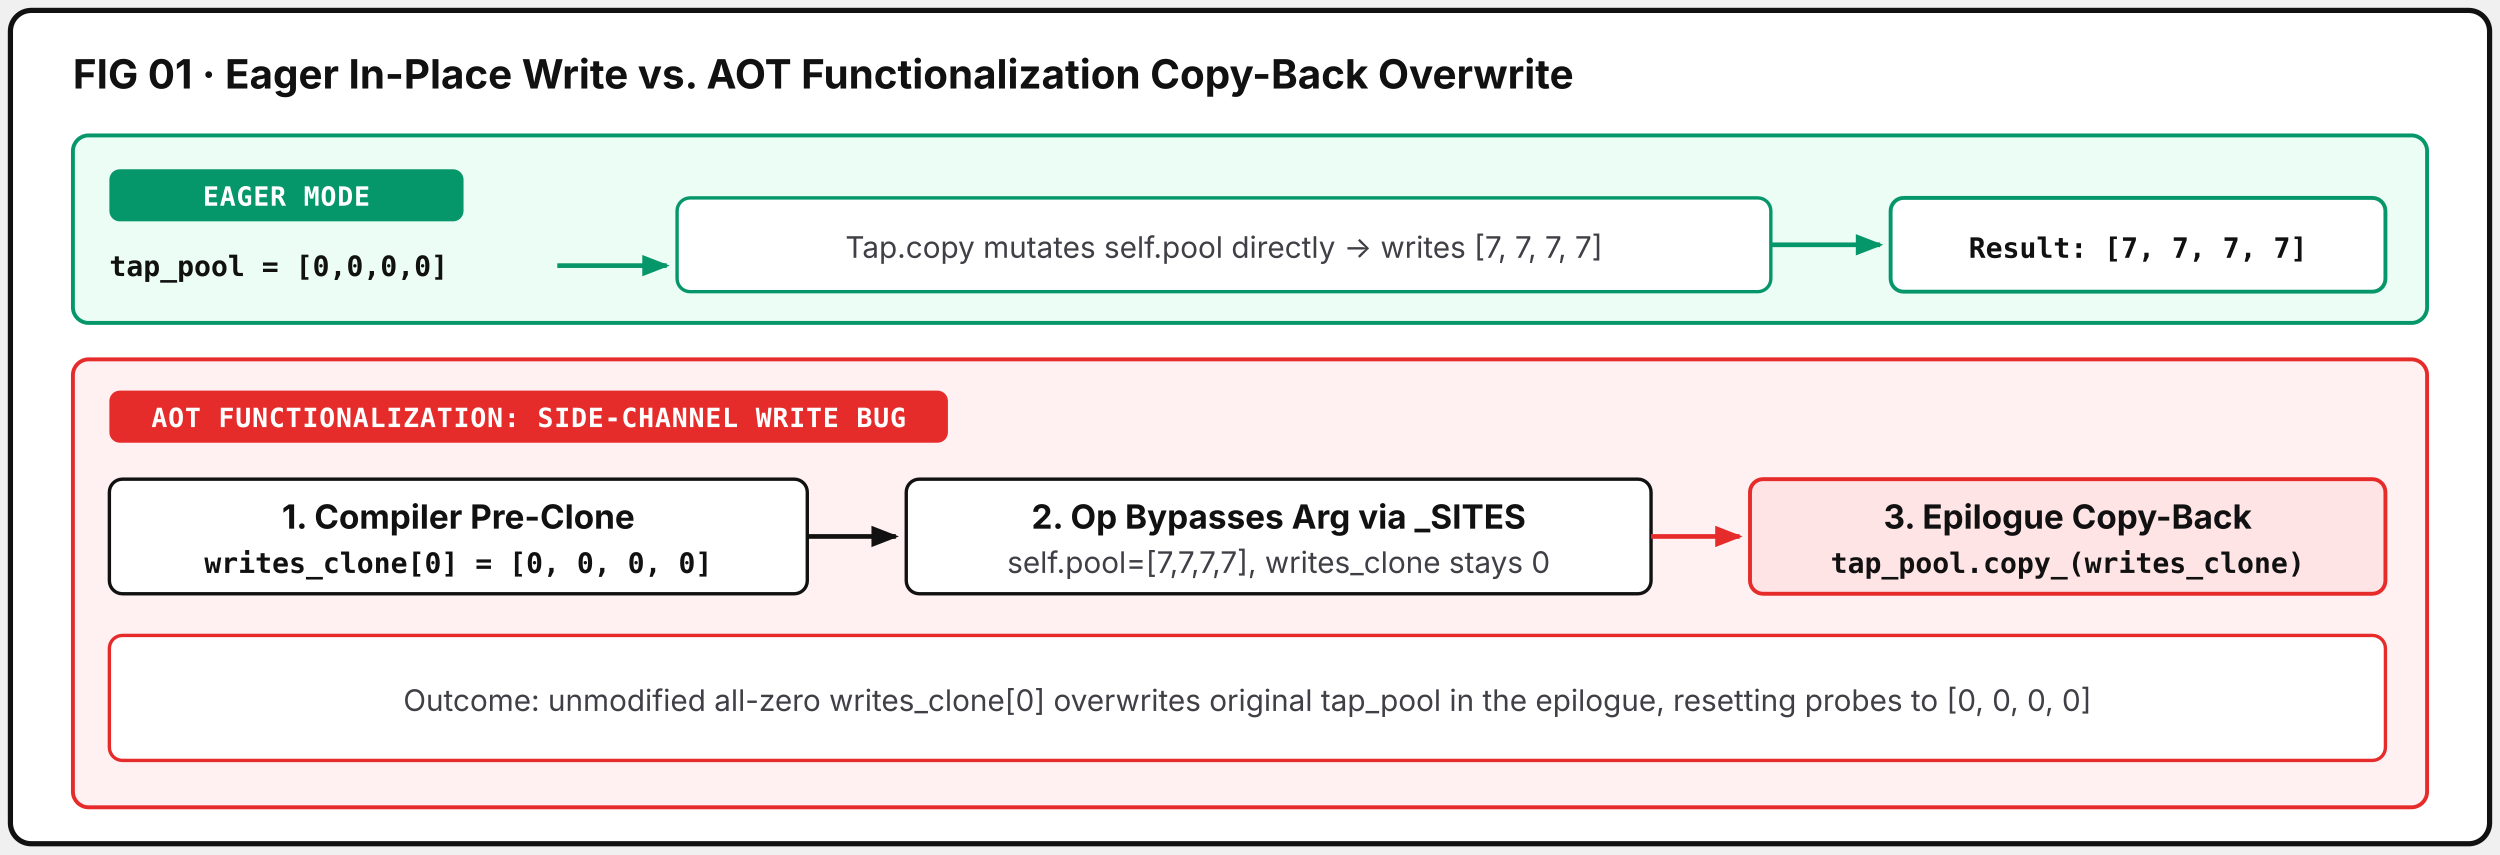
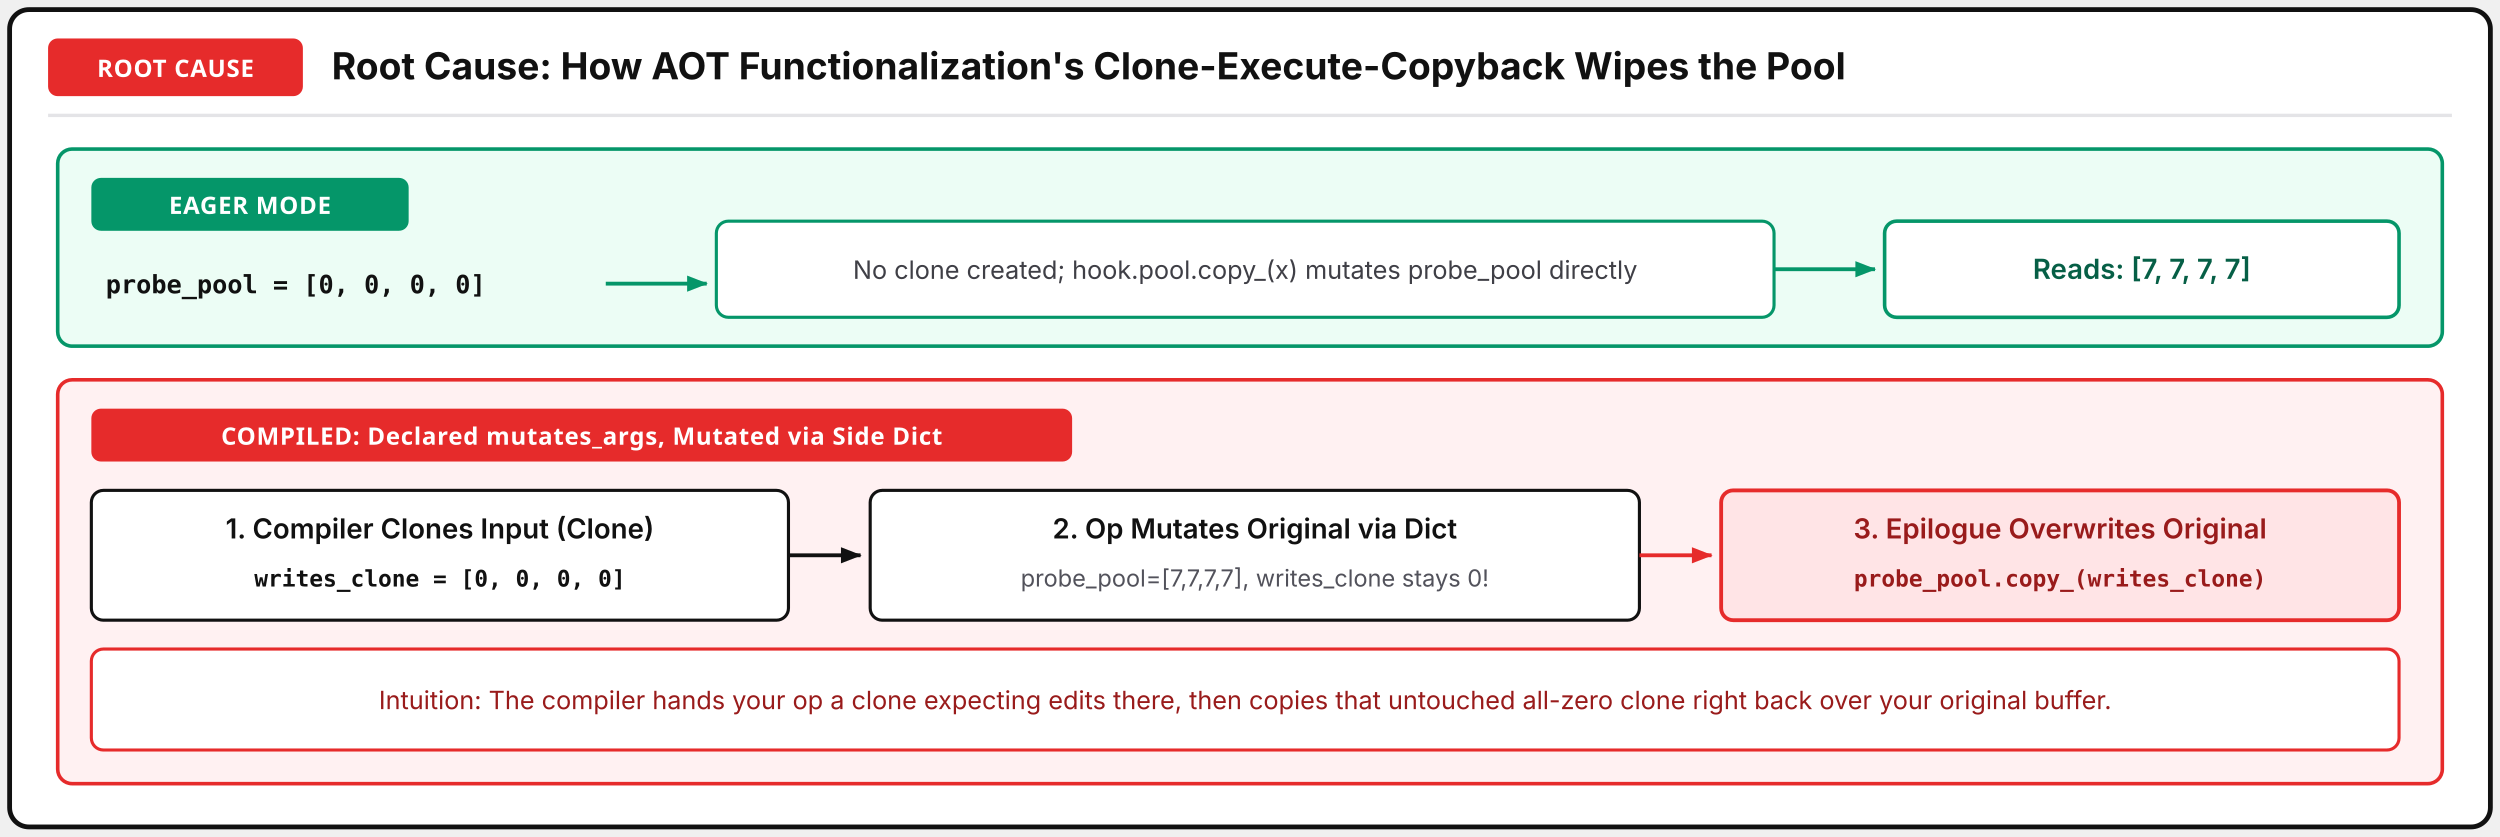
- <svg xmlns="http://www.w3.org/2000/svg" viewBox="0 0 960 328" width="100%" role="img" aria-label="FIG 01 · Eager In-Place Write vs. AOT Functionalization Copy-Back Overwrite">
-   <style>
-     .title { font: 700 15.5px "DM Sans", -apple-system, "PingFang SC", "Microsoft YaHei", sans-serif; fill: #111111; }
-     .hdr { font: 700 13px "DM Sans", -apple-system, "PingFang SC", "Microsoft YaHei", sans-serif; fill: #ffffff; }
-     .label { font: 700 12.8px "DM Sans", -apple-system, "PingFang SC", "Microsoft YaHei", sans-serif; fill: #111111; }
-     .sub { font: 400 11.4px "DM Sans", -apple-system, "PingFang SC", "Microsoft YaHei", sans-serif; fill: #3f3f46; }
-     .muted { font: 500 10.8px "DM Sans", -apple-system, "PingFang SC", "Microsoft YaHei", sans-serif; fill: #52525b; }
-     .mono { font: 600 10.8px "JetBrains Mono", "SF Mono", Menlo, Consolas, monospace; fill: #111111; }
-     .badge { font: 700 10.2px "JetBrains Mono", "PingFang SC", monospace; letter-spacing: 0.03em; }
-   </style>
+ <svg xmlns="http://www.w3.org/2000/svg" viewBox="0 0 1040 348" width="100%" role="img" aria-label="Root Cause: How AOT Functionalization's Clone-Execute-Copyback Wipes the Pool">
  <defs>
-     <marker id="arr-ink" viewBox="0 0 10 10" refX="8" refY="5" markerWidth="6.5" markerHeight="6.5" orient="auto">
+     <style>
+       .title { font: 700 15.5px "DM Sans", -apple-system, "PingFang SC", "Microsoft YaHei", sans-serif; }
+       .sec { font: 700 12px "DM Sans", -apple-system, "PingFang SC", "Microsoft YaHei", sans-serif; }
+       .label { font: 600 11.5px "DM Sans", -apple-system, "PingFang SC", "Microsoft YaHei", sans-serif; }
+       .label-sm { font: 600 10.5px "DM Sans", -apple-system, "PingFang SC", "Microsoft YaHei", sans-serif; }
+       .sub { font: 400 10.5px "DM Sans", -apple-system, "PingFang SC", "Microsoft YaHei", sans-serif; }
+       .sub-sm { font: 400 9.8px "DM Sans", -apple-system, "PingFang SC", "Microsoft YaHei", sans-serif; }
+       .mono { font: 600 10.5px "JetBrains Mono", "SF Mono", Menlo, Consolas, "PingFang SC", "Microsoft YaHei", monospace; }
+       .mono-sm { font: 600 9.5px "JetBrains Mono", "SF Mono", Menlo, Consolas, "PingFang SC", "Microsoft YaHei", monospace; }
+       .badge { font: 700 10px "JetBrains Mono", "SF Mono", "PingFang SC", "Microsoft YaHei", sans-serif; letter-spacing: 0.03em; }
+     </style>
+     <marker id="arr-ink" viewBox="0 0 10 10" refX="8.5" refY="5" markerWidth="6" markerHeight="6" orient="auto">
      <path d="M 0 1.5 L 9 5 L 0 8.5 z" fill="#111111" />
    </marker>
-     <marker id="arr-blue" viewBox="0 0 10 10" refX="8" refY="5" markerWidth="6.5" markerHeight="6.5" orient="auto">
+     <marker id="arr-red" viewBox="0 0 10 10" refX="8.5" refY="5" markerWidth="6" markerHeight="6" orient="auto">
+       <path d="M 0 1.5 L 9 5 L 0 8.5 z" fill="#e62b2b" />
+     </marker>
+     <marker id="arr-green" viewBox="0 0 10 10" refX="8.5" refY="5" markerWidth="6" markerHeight="6" orient="auto">
+       <path d="M 0 1.5 L 9 5 L 0 8.5 z" fill="#059669" />
+     </marker>
+     <marker id="arr-blue" viewBox="0 0 10 10" refX="8.5" refY="5" markerWidth="6" markerHeight="6" orient="auto">
      <path d="M 0 1.5 L 9 5 L 0 8.5 z" fill="#0047ab" />
    </marker>
-     <marker id="arr-red" viewBox="0 0 10 10" refX="8" refY="5" markerWidth="6.5" markerHeight="6.5" orient="auto">
-       <path d="M 0 1.5 L 9 5 L 0 8.5 z" fill="#e62b2b" />
-     </marker>
-     <marker id="arr-emerald" viewBox="0 0 10 10" refX="8" refY="5" markerWidth="6.5" markerHeight="6.5" orient="auto">
-       <path d="M 0 1.5 L 9 5 L 0 8.5 z" fill="#059669" />
+     <marker id="arr-amber" viewBox="0 0 10 10" refX="8.5" refY="5" markerWidth="6" markerHeight="6" orient="auto">
+       <path d="M 0 1.5 L 9 5 L 0 8.5 z" fill="#b45309" />
    </marker>
  </defs>
-   <rect x="4" y="4" width="952" height="320" rx="8" fill="#ffffff" stroke="#111111" stroke-width="2" />
-   <text x="28" y="34" class="title">FIG 01 · Eager In-Place Write vs. AOT Functionalization Copy-Back Overwrite</text>
-   <rect x="28" y="52" width="904" height="72" rx="6" fill="#ecfdf5" stroke="#059669" stroke-width="1.5" />
-   <rect x="42" y="65" width="136" height="20" rx="4" fill="#059669" />
-   <text x="110" y="79" text-anchor="middle" class="badge" fill="#ffffff">EAGER MODE</text>
-   <text x="42" y="106" class="mono">tap_pool = [0,0,0,0]</text>
-   <line x1="214" y1="102" x2="256" y2="102" stroke="#059669" stroke-width="1.8" marker-end="url(#arr-emerald)" />
-   <rect x="260" y="76" width="420" height="36" rx="5" fill="#ffffff" stroke="#059669" stroke-width="1.3" />
-   <text x="470" y="99" text-anchor="middle" class="sub">Tap.copy mutates self.pool directly -&gt; writes [7, 7, 7, 7]</text>
-   <line x1="680" y1="94" x2="722" y2="94" stroke="#059669" stroke-width="1.8" marker-end="url(#arr-emerald)" />
-   <rect x="726" y="76" width="190" height="36" rx="5" fill="#ffffff" stroke="#059669" stroke-width="1.5" />
-   <text x="821" y="99" text-anchor="middle" class="mono" fill="#059669">Result: [7, 7, 7, 7]</text>
-   <rect x="28" y="138" width="904" height="172" rx="6" fill="#fff1f2" stroke="#e62b2b" stroke-width="1.5" />
-   <rect x="42" y="150" width="322" height="20" rx="4" fill="#e62b2b" />
-   <text x="203" y="164" text-anchor="middle" class="badge" fill="#ffffff">AOT FUNCTIONALIZATION: SIDE-CHANNEL WRITE BUG</text>
-   <rect x="42" y="184" width="268" height="44" rx="5" fill="#ffffff" stroke="#111111" stroke-width="1.3" />
-   <text x="176" y="203" text-anchor="middle" class="label">1. Compiler Pre-Clone</text>
-   <text x="176" y="220" text-anchor="middle" class="mono">writes_clone[0] = [0, 0, 0, 0]</text>
-   <line x1="310" y1="206" x2="344" y2="206" stroke="#111111" stroke-width="1.8" marker-end="url(#arr-ink)" />
-   <rect x="348" y="184" width="286" height="44" rx="5" fill="#ffffff" stroke="#111111" stroke-width="1.3" />
-   <text x="491" y="203" text-anchor="middle" class="label">2. Op Bypasses Arg via _SITES</text>
-   <text x="491" y="220" text-anchor="middle" class="sub">self.pool=[7,7,7,7], writes_clone stays 0</text>
-   <line x1="634" y1="206" x2="668" y2="206" stroke="#e62b2b" stroke-width="1.8" marker-end="url(#arr-red)" />
-   <rect x="672" y="184" width="244" height="44" rx="5" fill="#ffe4e6" stroke="#e62b2b" stroke-width="1.5" />
-   <text x="794" y="203" text-anchor="middle" class="label" fill="#b91c1c">3. Epilogue Copy-Back</text>
-   <text x="794" y="220" text-anchor="middle" class="mono" fill="#b91c1c">tap_pool.copy_(writes_clone)</text>
-   <rect x="42" y="244" width="874" height="48" rx="5" fill="#ffffff" stroke="#e62b2b" stroke-width="1.3" />
-   <text x="479" y="273" text-anchor="middle" class="sub">Outcome: unmodified all-zero writes_clone[0] overwrites original tap_pool in the epilogue, resetting probes to [0, 0, 0, 0]</text>
+   <rect x="4" y="4" width="1032" height="340" rx="8" fill="#ffffff" stroke="#111111" stroke-width="2" />
+   <rect x="20" y="16" width="106" height="24" rx="4" fill="#e62b2b" />
+   <text x="73.0" y="32" text-anchor="middle" class="badge" fill="#ffffff">ROOT CAUSE</text>
+   <text x="138" y="33" class="title" fill="#111111">Root Cause: How AOT Functionalization's Clone-Execute-Copyback Wipes the Pool</text>
+   <line x1="20" y1="48" x2="1020" y2="48" stroke="#e4e4e7" stroke-width="1.4" />
+   <rect x="24" y="62" width="992" height="82" rx="6" fill="#ecfdf5" stroke="#059669" stroke-width="1.5" />
+   <rect x="38" y="74" width="132" height="22" rx="4" fill="#059669" />
+   <text x="104" y="89" text-anchor="middle" class="badge" fill="#ffffff">EAGER MODE</text>
+   <text x="44" y="122" class="mono" fill="#111111">probe_pool = [0, 0, 0, 0]</text>
+   <line x1="252" y1="118" x2="294" y2="118" stroke="#059669" stroke-width="1.6" marker-end="url(#arr-green)" />
+   <rect x="298" y="92" width="440" height="40" rx="5" fill="#ffffff" stroke="#059669" stroke-width="1.3" />
+   <text x="518" y="116" text-anchor="middle" class="sub" fill="#3f3f46">No clone created; hook.pool.copy_(x) mutates probe_pool directly</text>
+   <line x1="738" y1="112" x2="780" y2="112" stroke="#059669" stroke-width="1.6" marker-end="url(#arr-green)" />
+   <rect x="784" y="92" width="214" height="40" rx="5" fill="#ffffff" stroke="#059669" stroke-width="1.5" />
+   <text x="891" y="116" text-anchor="middle" class="label" fill="#065f46">Reads: [7, 7, 7, 7]</text>
+   <rect x="24" y="158" width="992" height="168" rx="6" fill="#fff1f2" stroke="#e62b2b" stroke-width="1.5" />
+   <rect x="38" y="170" width="408" height="22" rx="4" fill="#e62b2b" />
+   <text x="242" y="185" text-anchor="middle" class="badge" fill="#ffffff">COMPILED: Declared mutates_args, Mutated via Side Dict</text>
+   <rect x="38" y="204" width="290" height="54" rx="5" fill="#ffffff" stroke="#111111" stroke-width="1.3" />
+   <text x="183" y="224" text-anchor="middle" class="label" fill="#111111">1. Compiler Clones Input (Clone)</text>
+   <text x="183" y="244" text-anchor="middle" class="mono-sm" fill="#111111">writes_clone = [0, 0, 0, 0]</text>
+   <line x1="328" y1="231" x2="358" y2="231" stroke="#111111" stroke-width="1.6" marker-end="url(#arr-ink)" />
+   <rect x="362" y="204" width="320" height="54" rx="5" fill="#ffffff" stroke="#111111" stroke-width="1.3" />
+   <text x="522" y="224" text-anchor="middle" class="label" fill="#111111">2. Op Mutates Original via Dict</text>
+   <text x="522" y="244" text-anchor="middle" class="sub-sm" fill="#52525b">probe_pool=[7,7,7,7], writes_clone stays 0!</text>
+   <line x1="682" y1="231" x2="712" y2="231" stroke="#e62b2b" stroke-width="1.6" marker-end="url(#arr-red)" />
+   <rect x="716" y="204" width="282" height="54" rx="5" fill="#ffe4e6" stroke="#e62b2b" stroke-width="1.6" />
+   <text x="857" y="224" text-anchor="middle" class="label" fill="#991b1b">3. Epilogue Overwrites Original</text>
+   <text x="857" y="244" text-anchor="middle" class="mono-sm" fill="#991b1b">probe_pool.copy_(writes_clone)</text>
+   <rect x="38" y="270" width="960" height="42" rx="5" fill="#ffffff" stroke="#e62b2b" stroke-width="1.3" />
+   <text x="518" y="295" text-anchor="middle" class="sub" fill="#991b1b">Intuition: The compiler hands your op a clone expecting edits there, then copies that untouched all-zero clone right back over your original buffer.</text>
</svg>
